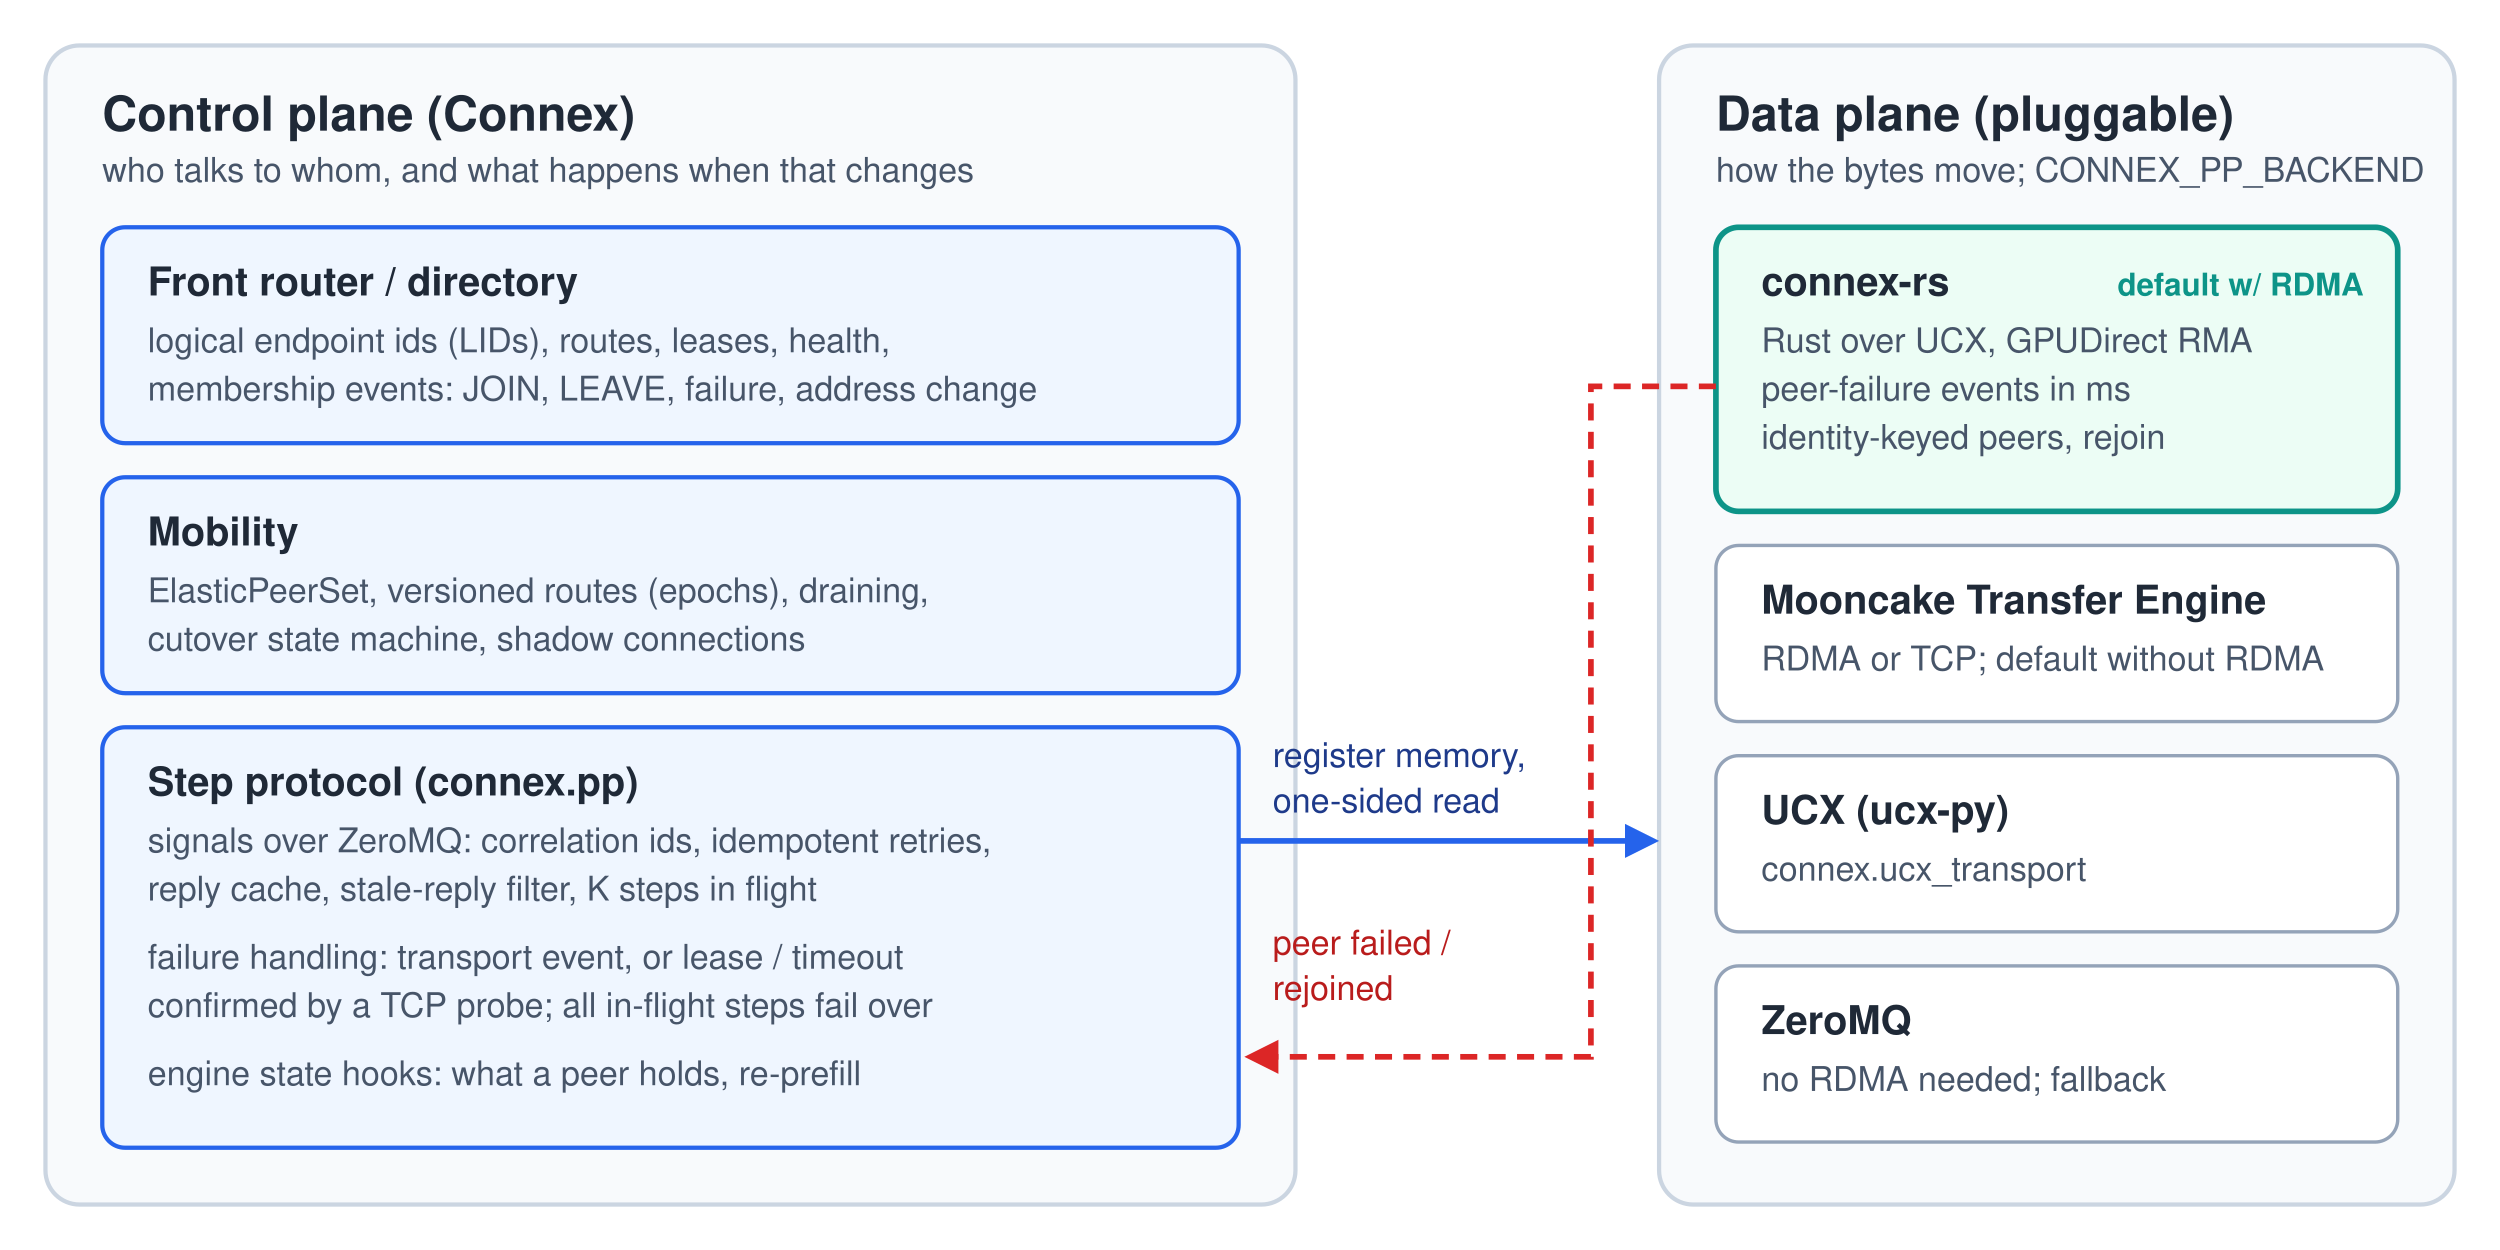
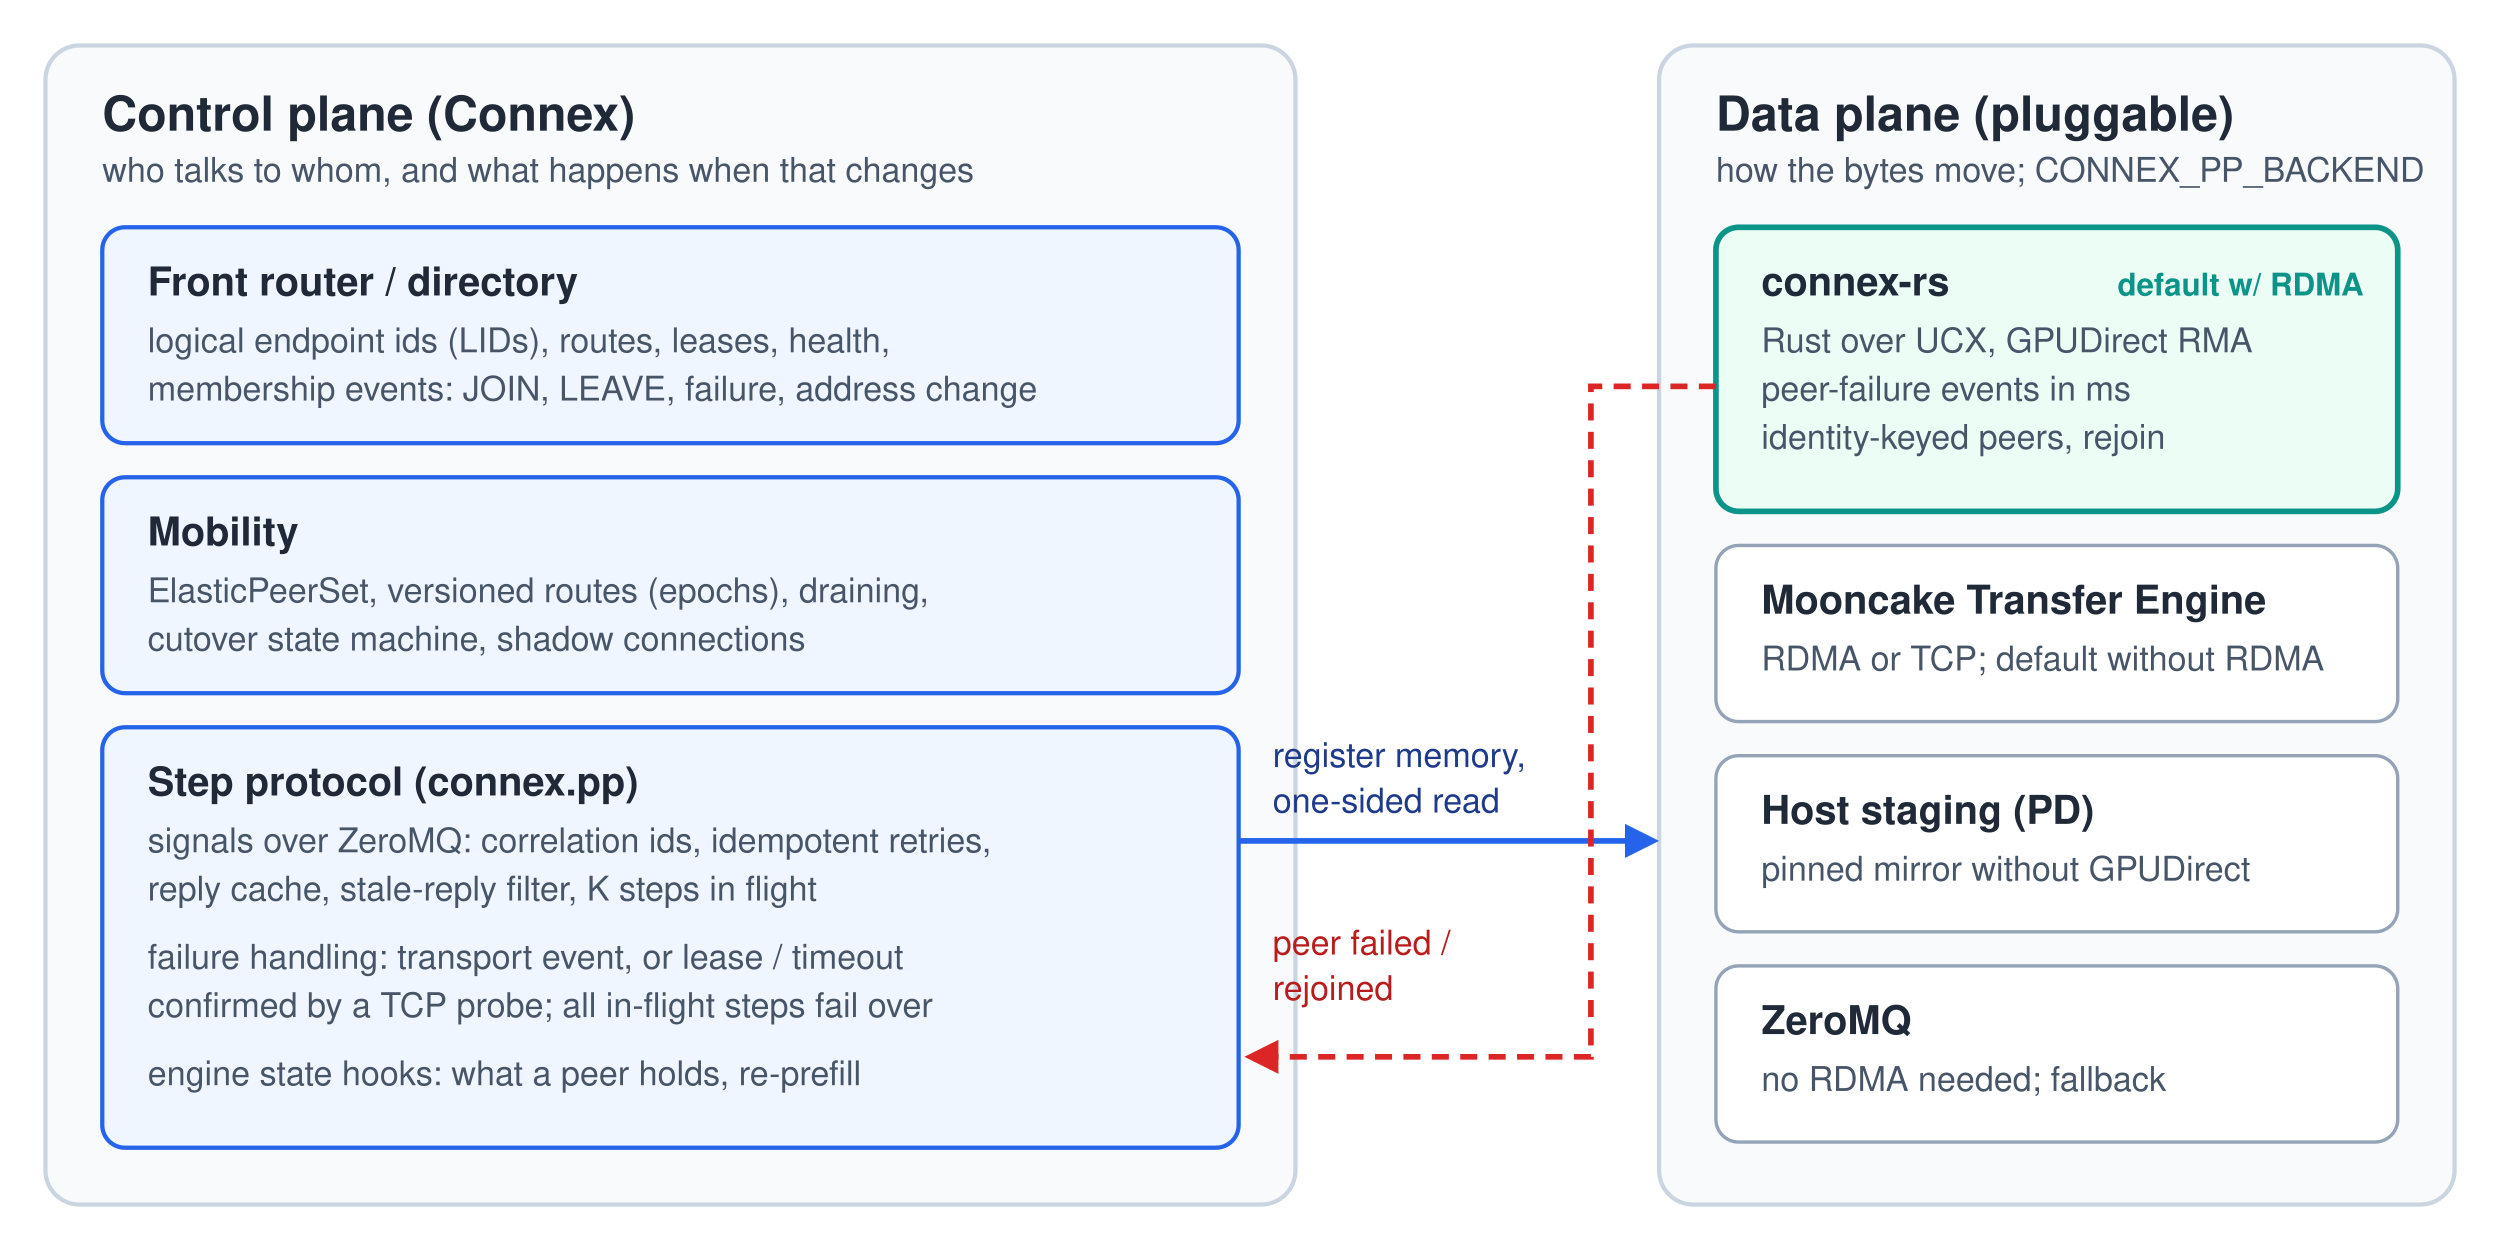
<svg xmlns="http://www.w3.org/2000/svg" width="880" height="440" viewBox="0 0 880 440" role="img" aria-label="Connex architecture: Connex control plane and pluggable data plane">
  <style>
    text { font-family: -apple-system, BlinkMacSystemFont, "Segoe UI", Helvetica, Arial, sans-serif; fill: #1f2937; }
    .bg { fill: #ffffff; }
    .panel { fill: #f8fafc; stroke: #cbd5e1; stroke-width: 1.5; }
    .box { fill: #ffffff; stroke: #94a3b8; stroke-width: 1.2; }
    .ctl { fill: #eff6ff; stroke: #2563eb; stroke-width: 1.5; }
    .def { fill: #ecfdf5; stroke: #0d9488; stroke-width: 2; }
    .h { font-size: 17px; font-weight: 700; }
    .t { font-size: 14px; font-weight: 600; }
    .s { font-size: 12px; fill: #475569; }
    .tag { font-size: 11px; font-weight: 700; fill: #0d9488; }
    .arr { stroke: #2563eb; stroke-width: 2; fill: none; }
    .ev { stroke: #dc2626; stroke-width: 2; fill: none; stroke-dasharray: 6 4; }
    .ah { fill: #2563eb; } .eh { fill: #dc2626; }
    .lbl { font-size: 12px; fill: #1e3a8a; } .elbl { font-size: 12px; fill: #b91c1c; }
    @media (prefers-color-scheme: dark) {
      text { fill: #e6edf3; } .bg { fill: #0d1117; }
      .panel { fill: #161b22; stroke: #30363d; } .box { fill: #0d1117; stroke: #484f58; }
      .ctl { fill: #0c2244; stroke: #58a6ff; } .def { fill: #062b26; stroke: #2dd4bf; }
      .s { fill: #9ca3af; } .tag { fill: #2dd4bf; }
      .arr { stroke: #58a6ff; } .ah { fill: #58a6ff; } .lbl { fill: #93c5fd; }
      .ev { stroke: #f87171; } .eh { fill: #f87171; } .elbl { fill: #fca5a5; }
    }
  </style>
  <rect class="bg" width="880" height="440" />
  <rect class="panel" x="16" y="16" width="440" height="408" rx="12" />
  <text class="h" x="36" y="46">Control plane (Connex)</text>
  <text class="s" x="36" y="64">who talks to whom, and what happens when that changes</text>
  <rect class="ctl" x="36" y="80" width="400" height="76" rx="8" />
  <text class="t" x="52" y="104">Front router / directory</text>
  <text class="s" x="52" y="124">logical endpoint ids (LIDs), routes, leases, health,</text>
  <text class="s" x="52" y="141">membership events: JOIN, LEAVE, failure, address change</text>
  <rect class="ctl" x="36" y="168" width="400" height="76" rx="8" />
  <text class="t" x="52" y="192">Mobility</text>
  <text class="s" x="52" y="212">ElasticPeerSet, versioned routes (epochs), draining,</text>
  <text class="s" x="52" y="229">cutover state machine, shadow connections</text>
  <rect class="ctl" x="36" y="256" width="400" height="148" rx="8" />
  <text class="t" x="52" y="280">Step protocol (connex.pp)</text>
  <text class="s" x="52" y="300">signals over ZeroMQ: correlation ids, idempotent retries,</text>
  <text class="s" x="52" y="317">reply cache, stale-reply filter, K steps in flight</text>
  <text class="s" x="52" y="341">failure handling: transport event, or lease / timeout</text>
  <text class="s" x="52" y="358">confirmed by a TCP probe; all in-flight steps fail over</text>
  <text class="s" x="52" y="382">engine state hooks: what a peer holds, re-prefill</text>
  <rect class="panel" x="584" y="16" width="280" height="408" rx="12" />
  <text class="h" x="604" y="46">Data plane (pluggable)</text>
  <text class="s" x="604" y="64">how the bytes move; CONNEX_PP_BACKEND</text>
  <rect class="def" x="604" y="80" width="240" height="100" rx="8" />
  <text class="t" x="620" y="104">connex-rs</text>
  <text class="tag" x="832" y="104" text-anchor="end">default w/ RDMA</text>
  <text class="s" x="620" y="124">Rust over UCX, GPUDirect RMA</text>
  <text class="s" x="620" y="141">peer-failure events in ms</text>
  <text class="s" x="620" y="158">identity-keyed peers, rejoin</text>
  <rect class="box" x="604" y="192" width="240" height="62" rx="8" />
  <text class="t" x="620" y="216">Mooncake Transfer Engine</text>
  <text class="s" x="620" y="236">RDMA or TCP; default without RDMA</text>
  <rect class="box" x="604" y="266" width="240" height="62" rx="8" />
-   <text class="t" x="620" y="290">UCX (ucx-py)</text>
-   <text class="s" x="620" y="310">connex.ucx_transport</text>
+   <text class="t" x="620" y="290">Host staging (PD)</text>
+   <text class="s" x="620" y="310">pinned mirror without GPUDirect</text>
  <rect class="box" x="604" y="340" width="240" height="62" rx="8" />
  <text class="t" x="620" y="364">ZeroMQ</text>
  <text class="s" x="620" y="384">no RDMA needed; fallback</text>
  <path class="arr" d="M436 296 H 576" />
  <polygon class="ah" points="584,296 572,290 572,302" />
  <text class="lbl" x="448" y="270">register memory,</text>
  <text class="lbl" x="448" y="286">one-sided read</text>
  <path class="ev" d="M604 136 H 560 V 372 H 446" />
  <polygon class="eh" points="438,372 450,366 450,378" />
  <text class="elbl" x="448" y="336">peer failed /</text>
  <text class="elbl" x="448" y="352">rejoined</text>
</svg>
